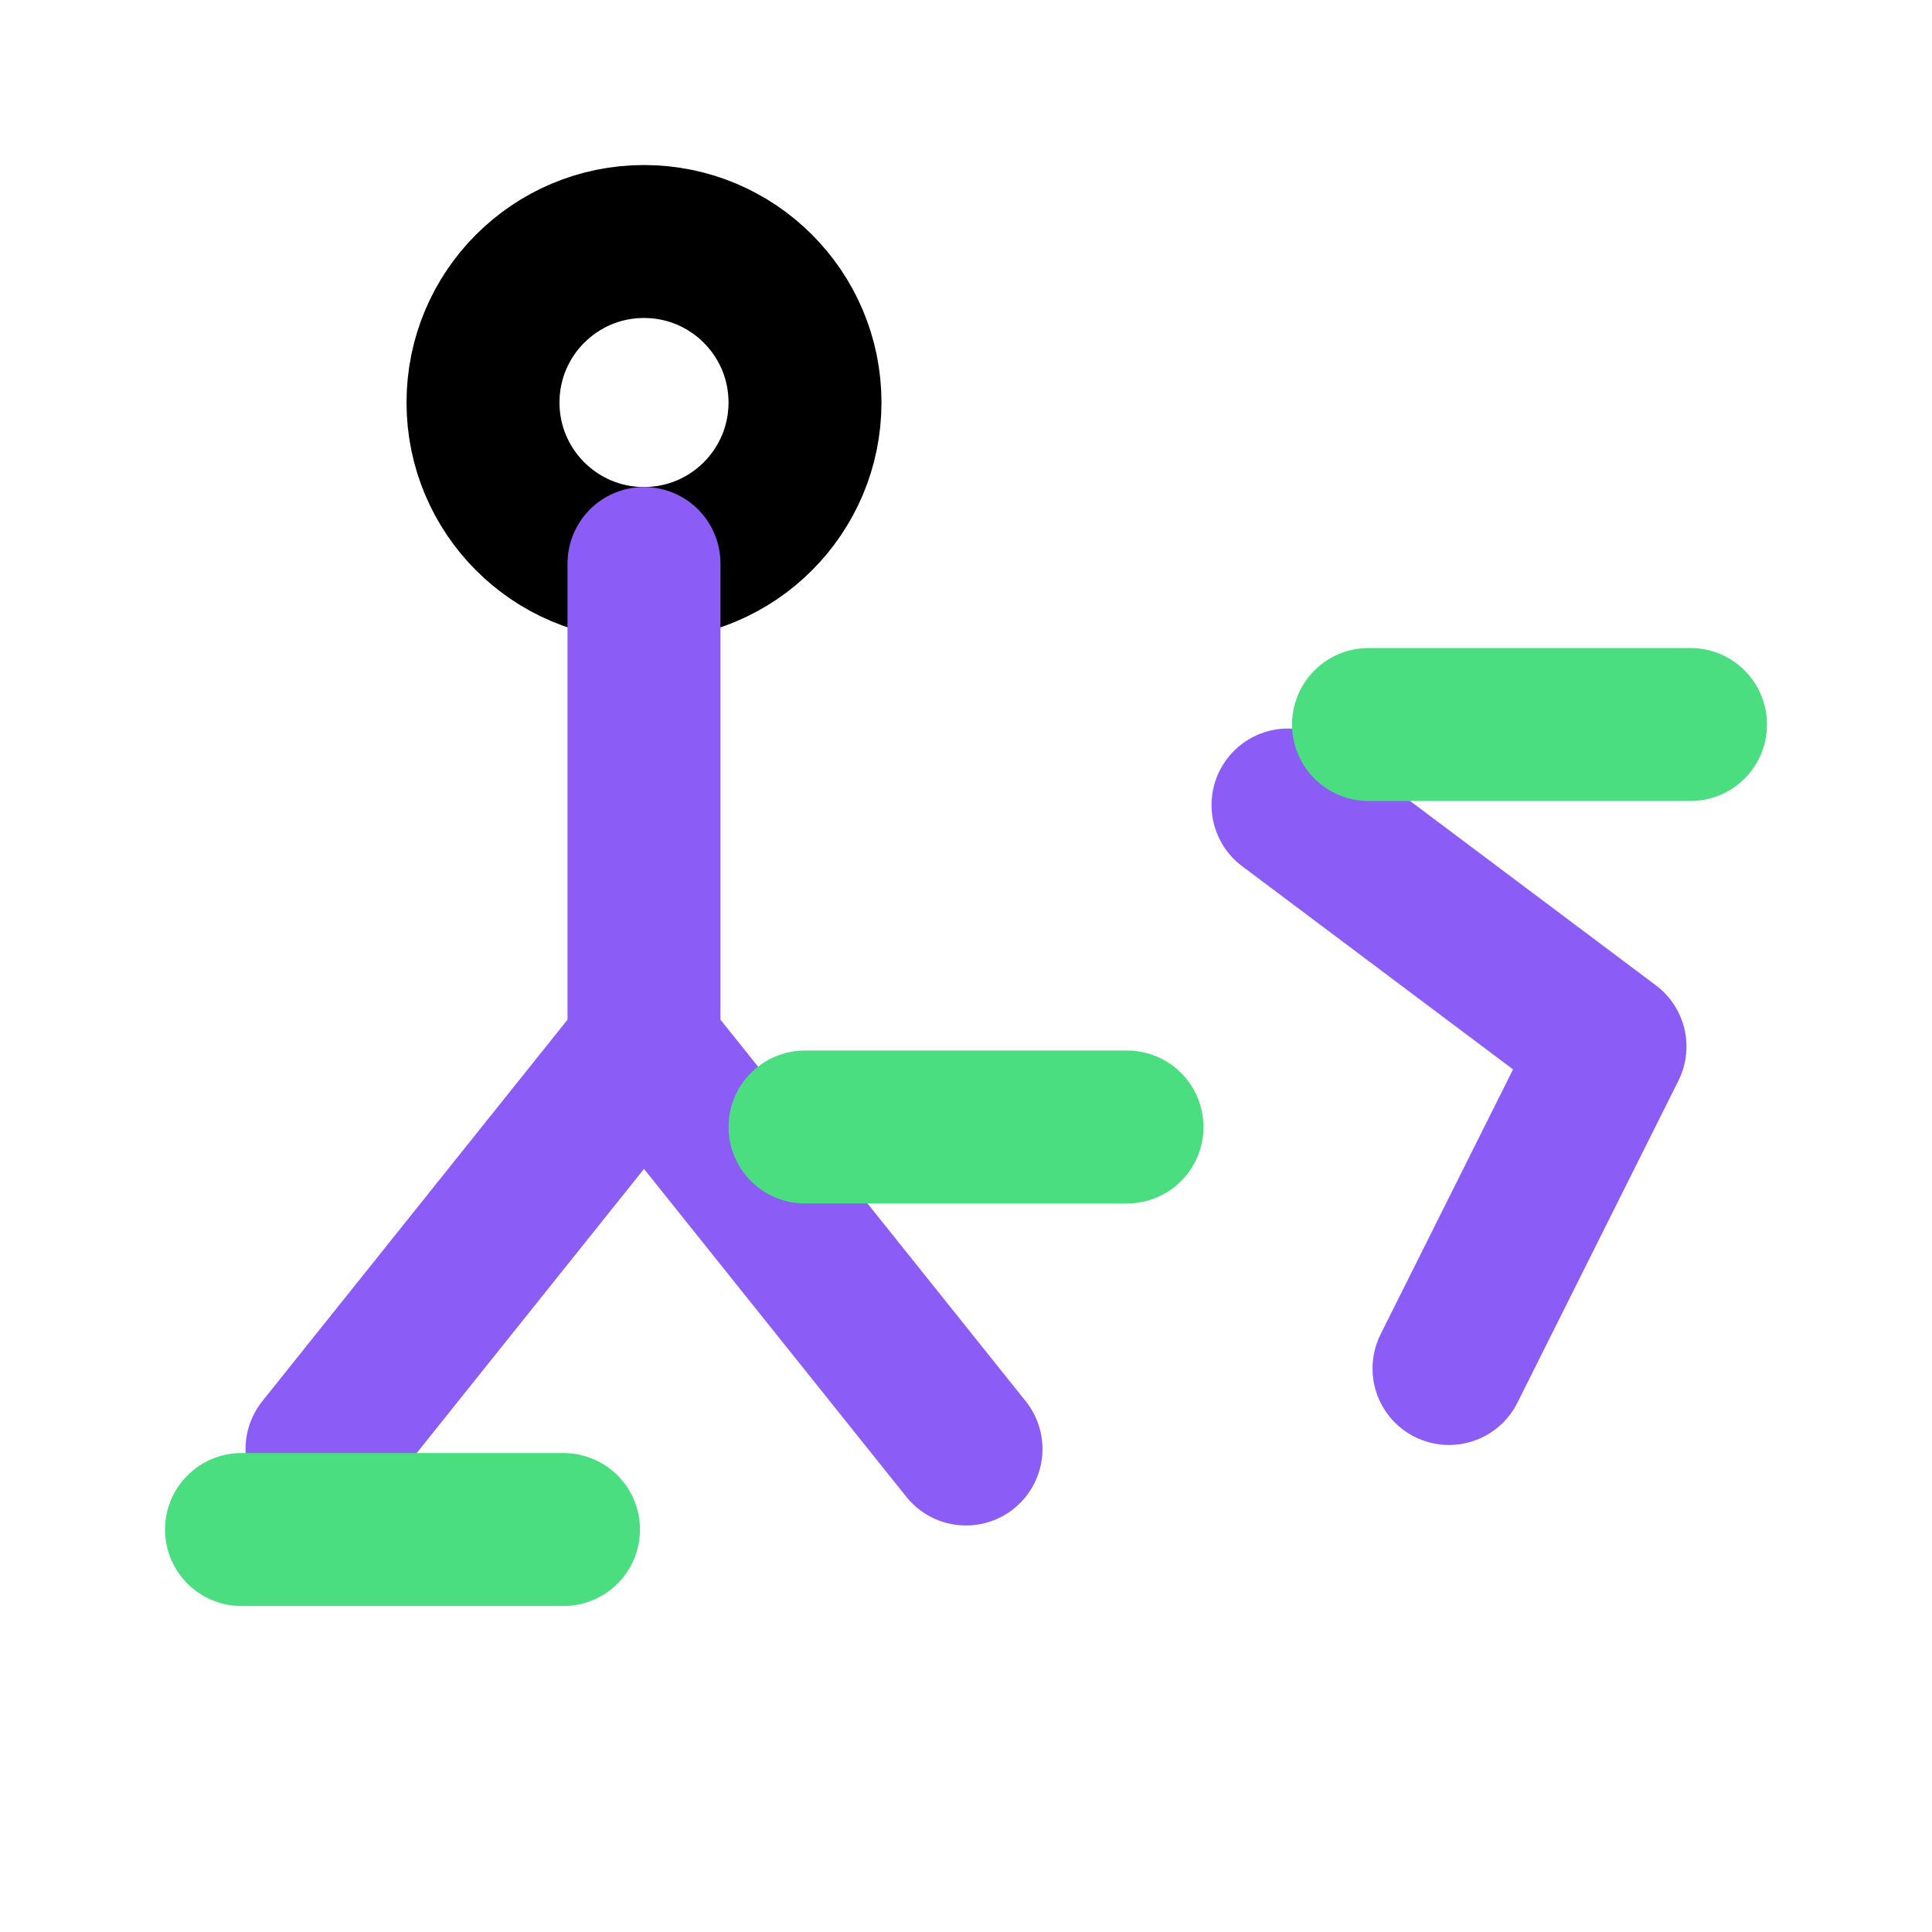
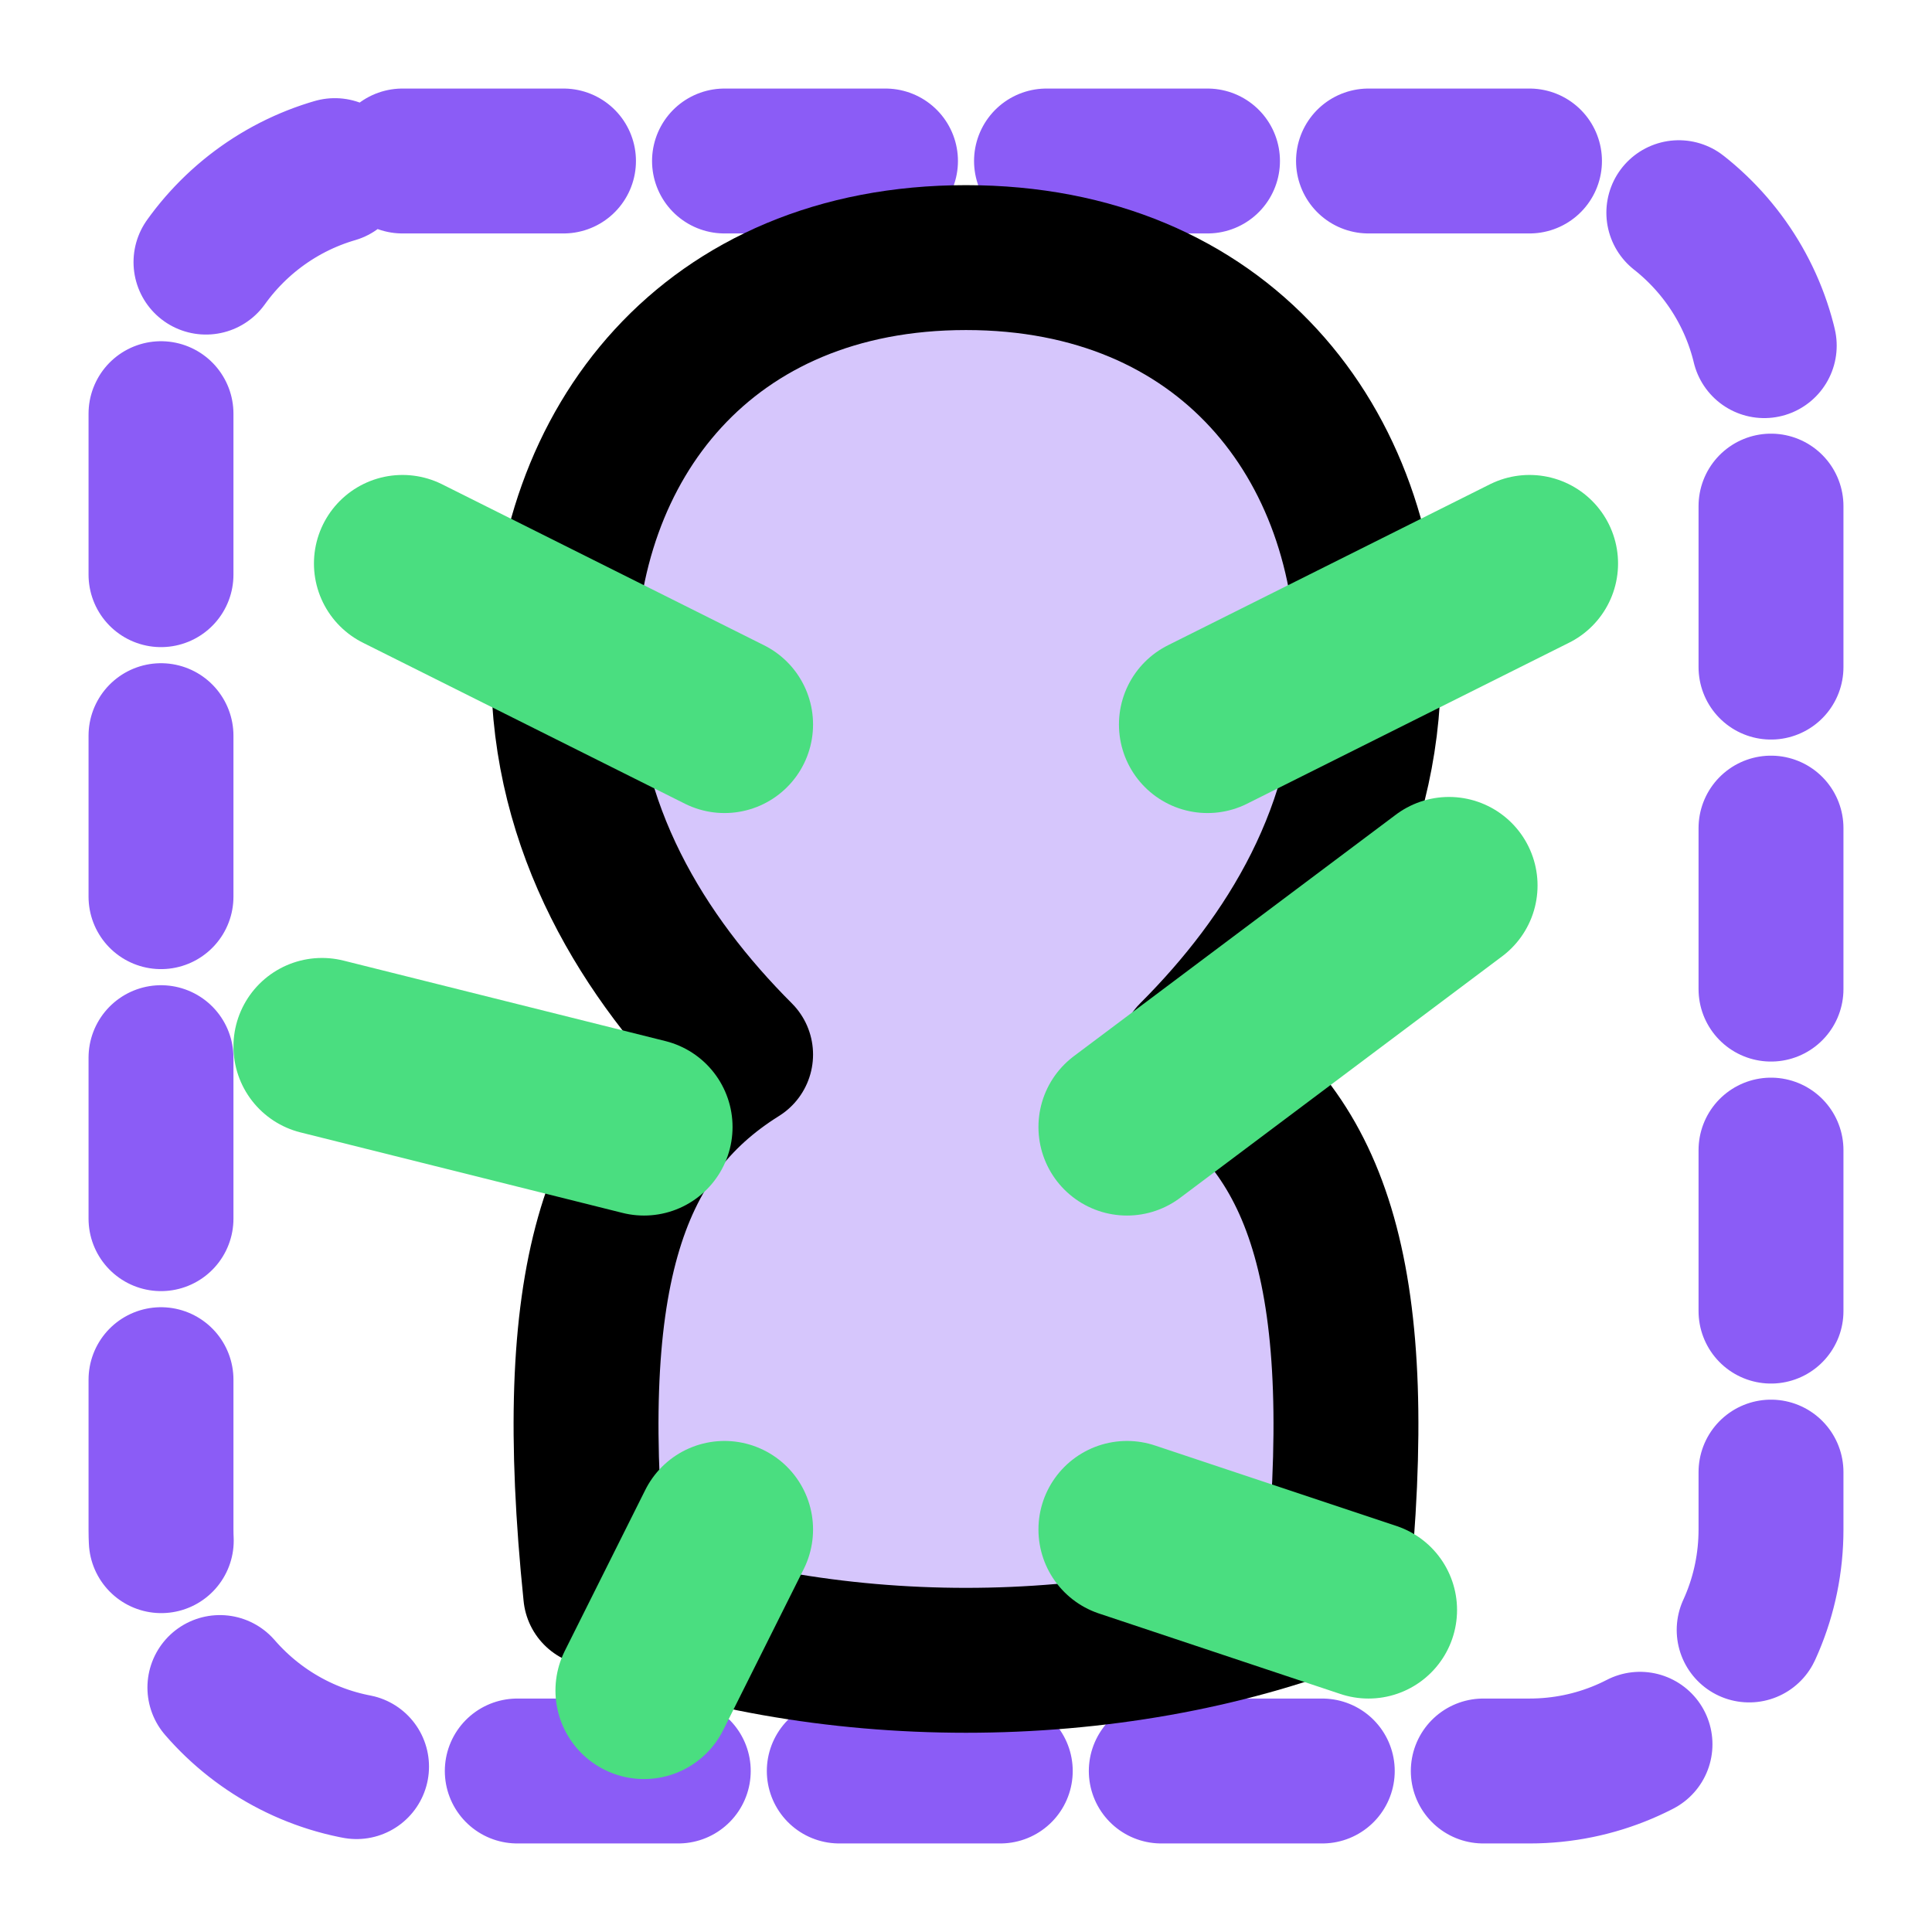
- <svg xmlns="http://www.w3.org/2000/svg" viewBox="0 0 24 24" width="24" height="24" fill="none" stroke="currentColor" stroke-width="1.9" stroke-linecap="round" stroke-linejoin="round">
-   <circle cx="8" cy="5" r="2" />
-   <path d="M8 7v6l-4 5m4-5 4 5m4-8 4 3-2 4" stroke="#8b5cf6" />
-   <path d="M3 19h4m3-5h4m3-5h4" stroke="#4ade80" />
+ <svg xmlns="http://www.w3.org/2000/svg" viewBox="0 0 24 24" width="24" height="24" fill="none" stroke="currentColor" stroke-width="1.8" stroke-linecap="round" stroke-linejoin="round">
+   <rect x="2" y="2" width="20" height="20" rx="3" stroke="#8b5cf6" stroke-dasharray="2 2" />
+   <path d="M12 3.2C8.8 3.2 7 5.5 7 8.3c0 2 1 3.6 2.2 4.8-1.6 1-2.2 2.8-1.8 6.7 2.8 1.1 6.4 1.1 9.2 0 .4-3.9-.2-5.7-1.8-6.7C16 11.9 17 10.3 17 8.3c0-2.8-1.8-5.1-5-5.1Z" fill="#8b5cf6" fill-opacity=".35" />
+   <path d="M9 9 5 7m10 2 4-2" stroke="#4ade80" stroke-width="2.2" />
+   <path d="M8 14 4 13m10 1 4-3M9 19l-1 2m6-2 3 1" stroke="#4ade80" stroke-width="2.2" />
</svg>
